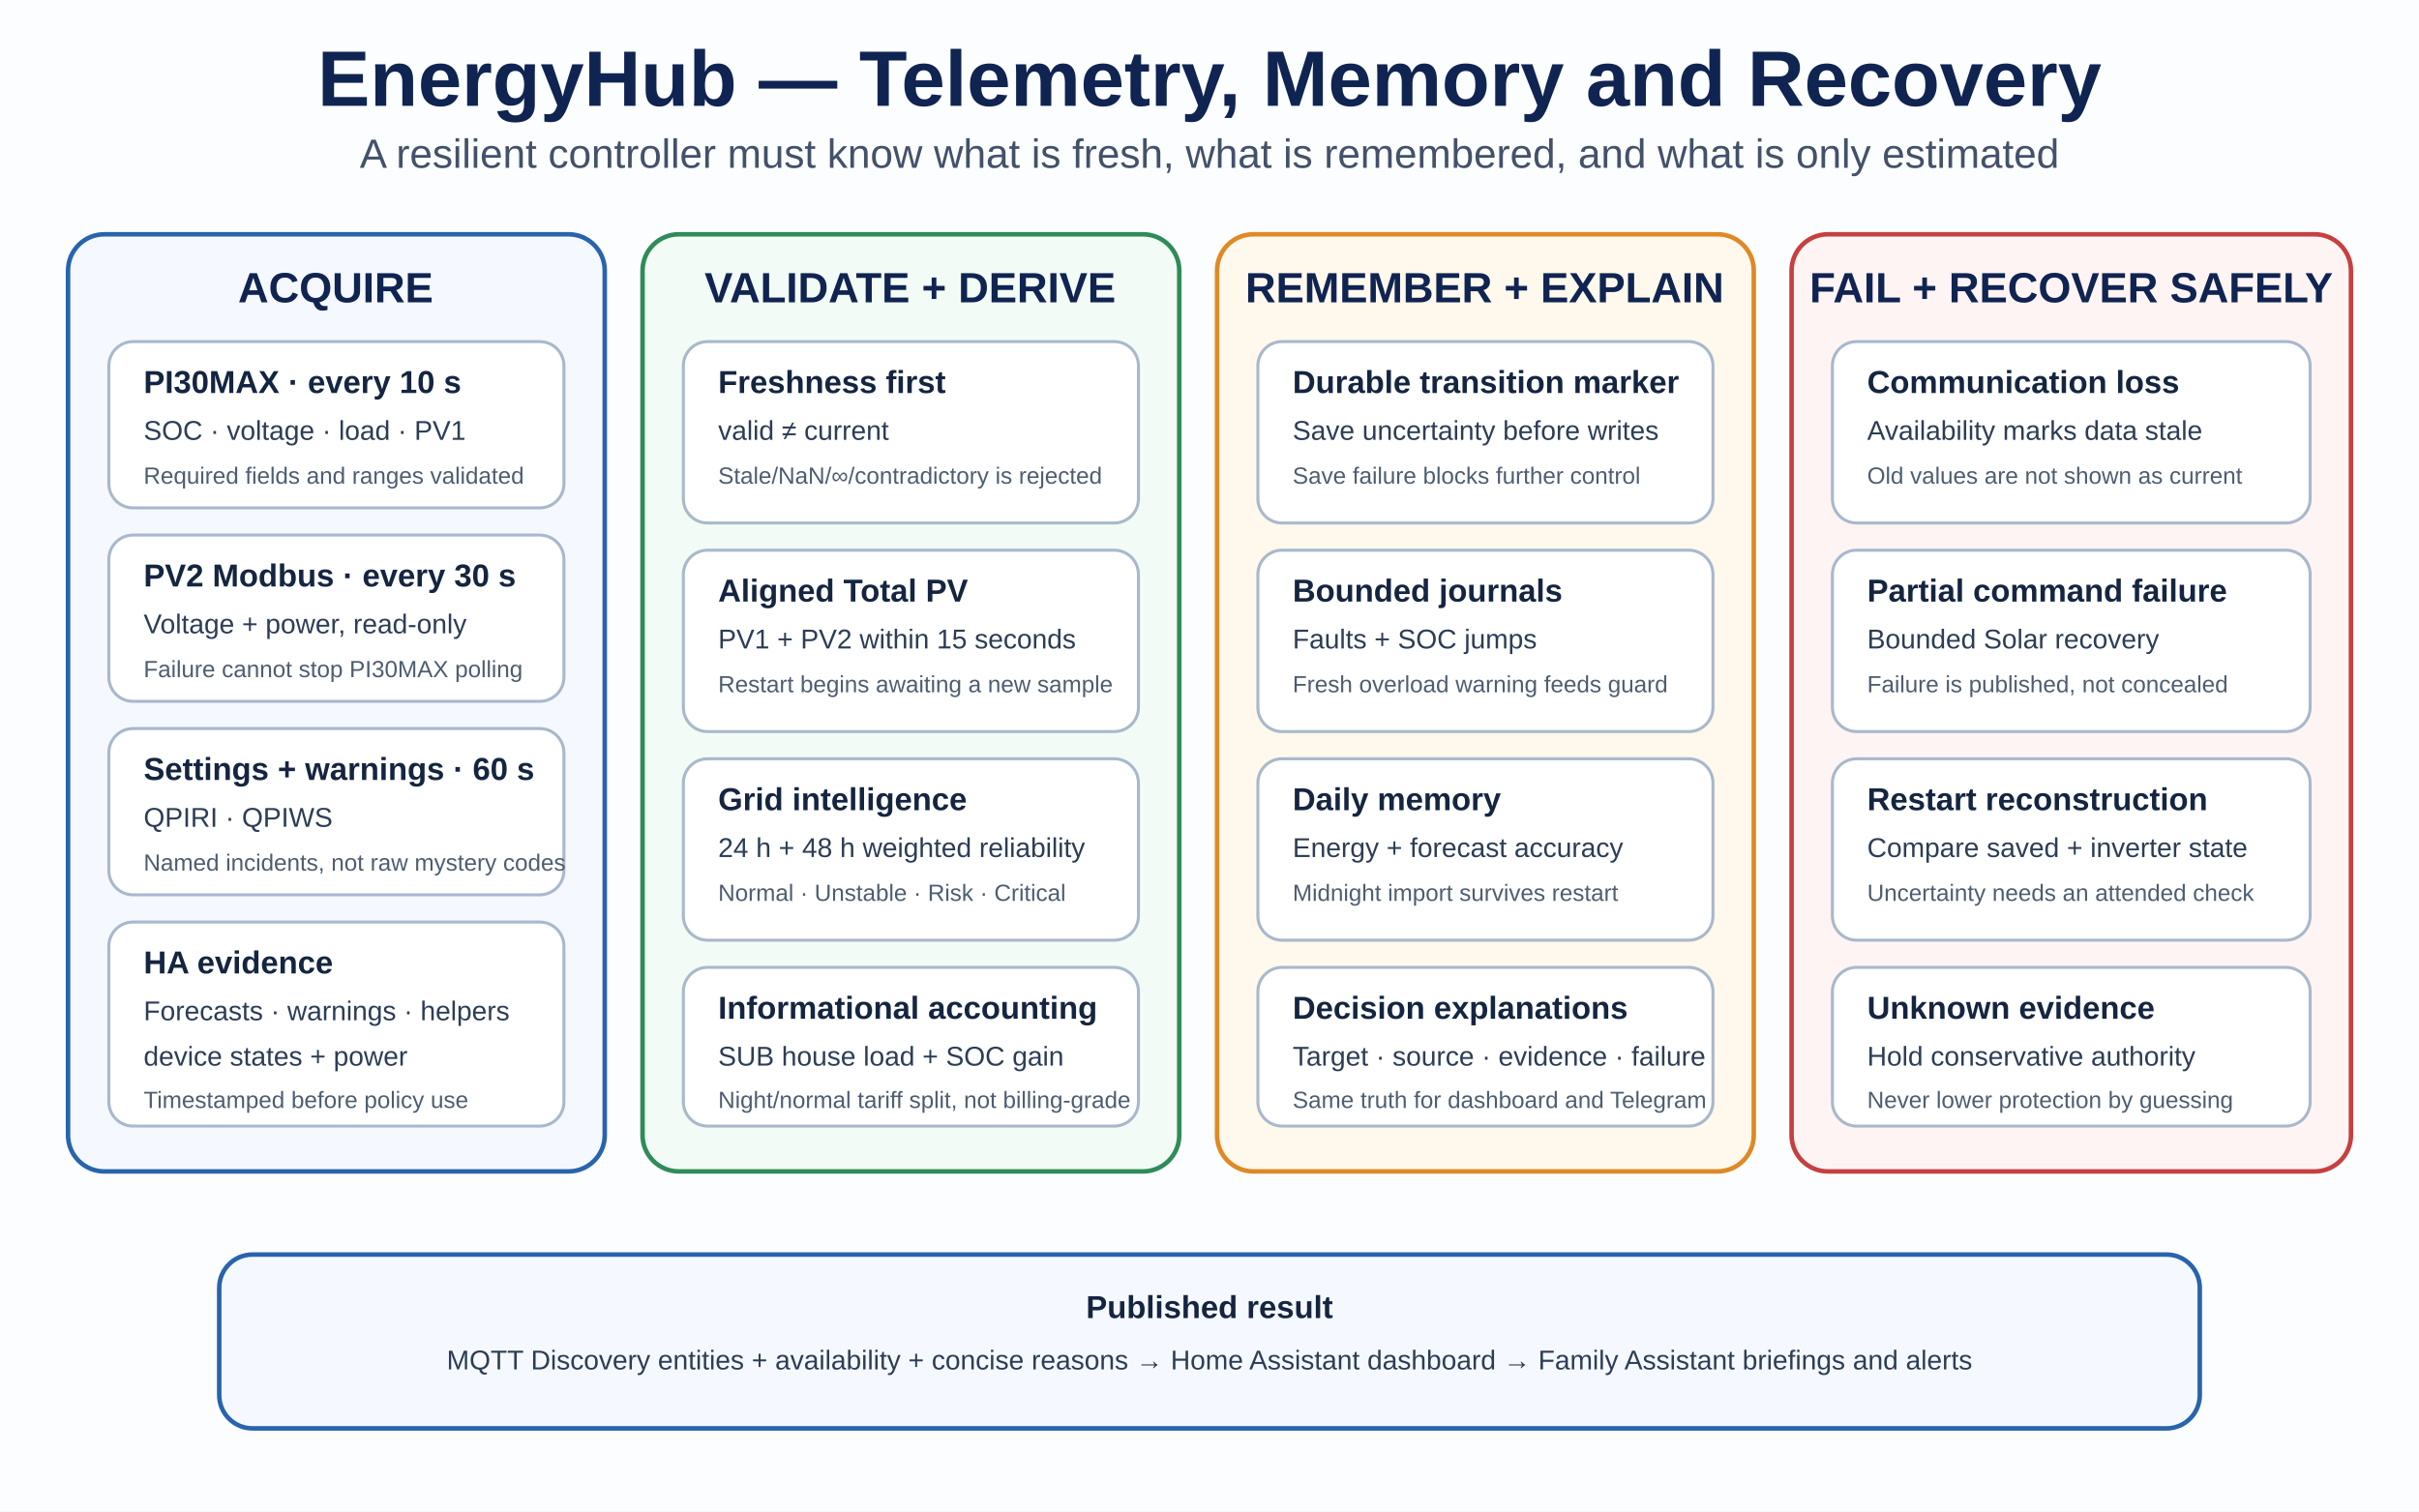
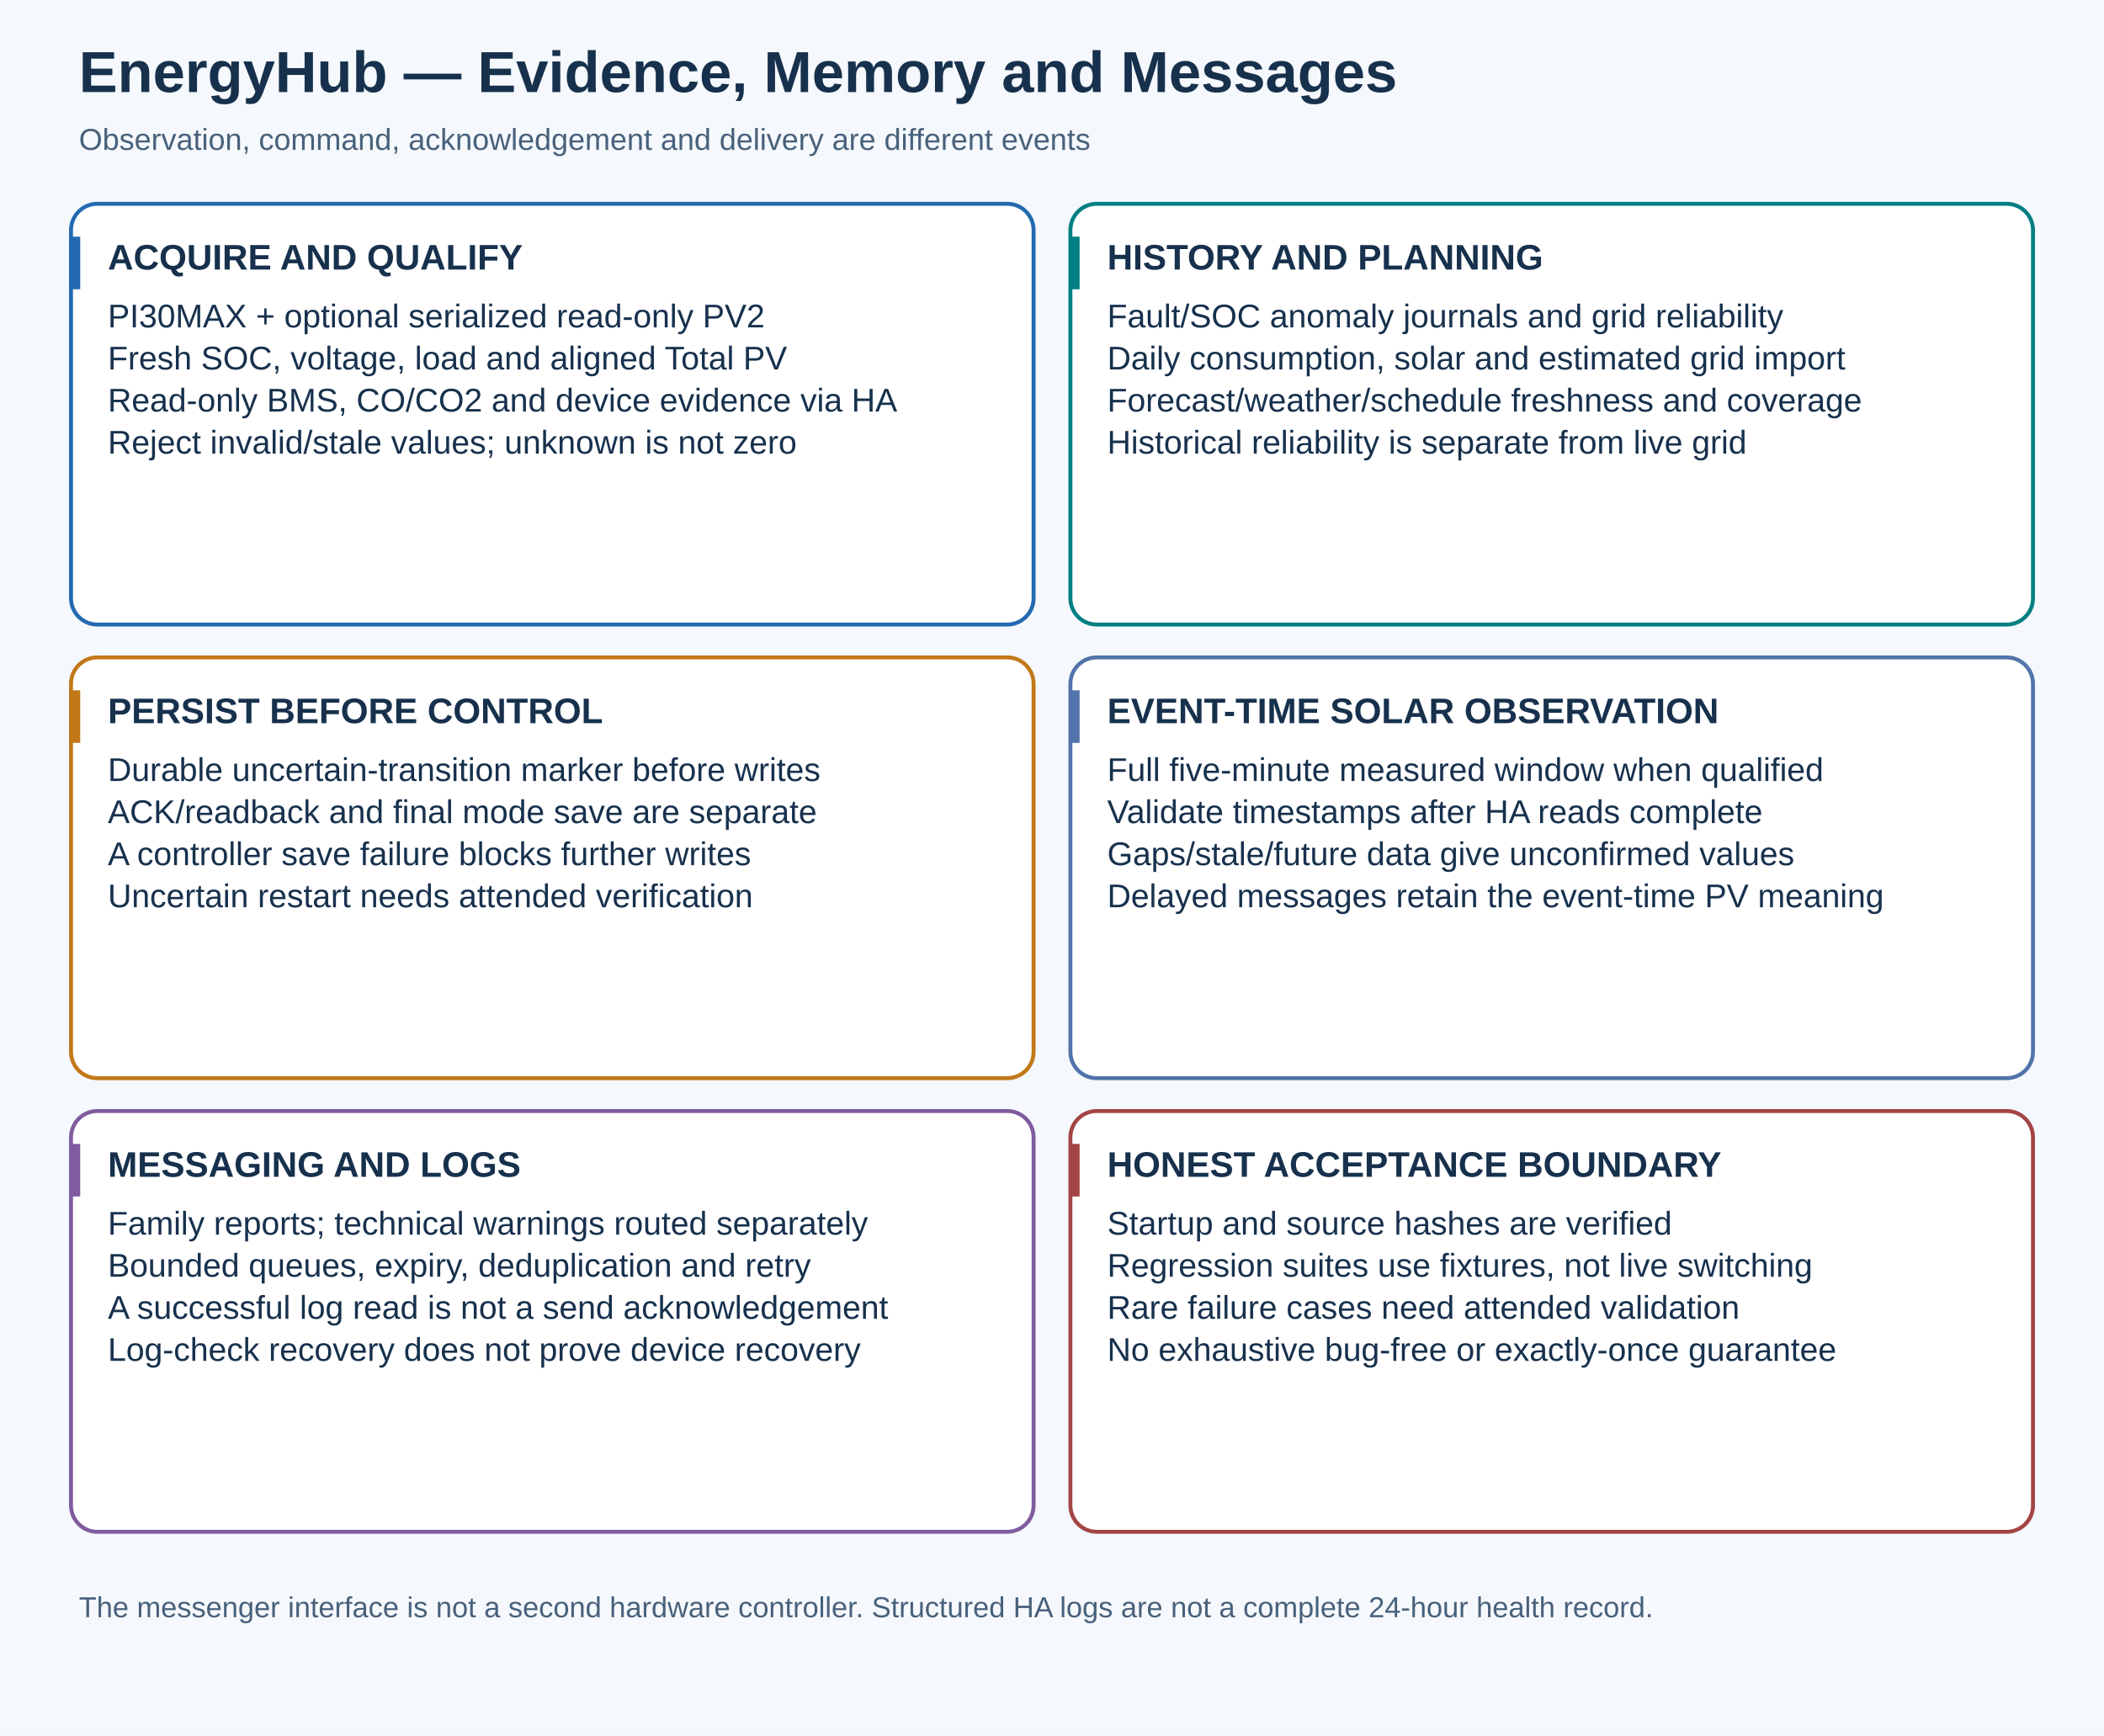
- <svg xmlns="http://www.w3.org/2000/svg" width="1600" height="1000" viewBox="0 0 1600 1000">
-   <defs>
-     <style>
-     .title{font:700 52px Arial,sans-serif;fill:#102452}.sub{font:27px Arial,sans-serif;fill:#43516a}.head{font:700 28px Arial,sans-serif;fill:#102452}.label{font:700 21px Arial,sans-serif;fill:#152541}.body{font:18px Arial,sans-serif;fill:#2d3d56}.small{font:15.5px Arial,sans-serif;fill:#4e5d70}
-     .blue{fill:#f5f9ff;stroke:#2864ad;stroke-width:3}.green{fill:#f2fbf5;stroke:#2f8b59;stroke-width:3}.orange{fill:#fff8ed;stroke:#df8925;stroke-width:3}.red{fill:#fff4f4;stroke:#c64040;stroke-width:3}.card{fill:#fff;stroke:#a9b8cc;stroke-width:2}
-   </style>
-   </defs>
-   <rect width="1600" height="1000" fill="#fcfdff" />
-   <text x="800" y="70" text-anchor="middle" class="title">EnergyHub — Telemetry, Memory and Recovery</text>
-   <text x="800" y="111" text-anchor="middle" class="sub">A resilient controller must know what is fresh, what is remembered, and what is only estimated</text>
-   <rect x="45" y="155" width="355" height="620" rx="24" class="blue" />
-   <text x="222" y="200" text-anchor="middle" class="head">ACQUIRE</text>
-   <rect x="72" y="226" width="301" height="110" rx="16" class="card" />
-   <text x="95" y="260" class="label">PI30MAX · every 10 s</text>
-   <text x="95" y="291" class="body">SOC · voltage · load · PV1</text>
-   <text x="95" y="320" class="small">Required fields and ranges validated</text>
-   <rect x="72" y="354" width="301" height="110" rx="16" class="card" />
-   <text x="95" y="388" class="label">PV2 Modbus · every 30 s</text>
-   <text x="95" y="419" class="body">Voltage + power, read-only</text>
-   <text x="95" y="448" class="small">Failure cannot stop PI30MAX polling</text>
-   <rect x="72" y="482" width="301" height="110" rx="16" class="card" />
-   <text x="95" y="516" class="label">Settings + warnings · 60 s</text>
-   <text x="95" y="547" class="body">QPIRI · QPIWS</text>
-   <text x="95" y="576" class="small">Named incidents, not raw mystery codes</text>
-   <rect x="72" y="610" width="301" height="135" rx="16" class="card" />
-   <text x="95" y="644" class="label">HA evidence</text>
-   <text x="95" y="675" class="body">Forecasts · warnings · helpers</text>
-   <text x="95" y="705" class="body">device states + power</text>
-   <text x="95" y="733" class="small">Timestamped before policy use</text>
-   <rect x="425" y="155" width="355" height="620" rx="24" class="green" />
-   <text x="602" y="200" text-anchor="middle" class="head">VALIDATE + DERIVE</text>
-   <rect x="452" y="226" width="301" height="120" rx="16" class="card" />
-   <text x="475" y="260" class="label">Freshness first</text>
-   <text x="475" y="291" class="body">valid ≠ current</text>
-   <text x="475" y="320" class="small">Stale/NaN/∞/contradictory is rejected</text>
-   <rect x="452" y="364" width="301" height="120" rx="16" class="card" />
-   <text x="475" y="398" class="label">Aligned Total PV</text>
-   <text x="475" y="429" class="body">PV1 + PV2 within 15 seconds</text>
-   <text x="475" y="458" class="small">Restart begins awaiting a new sample</text>
-   <rect x="452" y="502" width="301" height="120" rx="16" class="card" />
-   <text x="475" y="536" class="label">Grid intelligence</text>
-   <text x="475" y="567" class="body">24 h + 48 h weighted reliability</text>
-   <text x="475" y="596" class="small">Normal · Unstable · Risk · Critical</text>
-   <rect x="452" y="640" width="301" height="105" rx="16" class="card" />
-   <text x="475" y="674" class="label">Informational accounting</text>
-   <text x="475" y="705" class="body">SUB house load + SOC gain</text>
-   <text x="475" y="733" class="small">Night/normal tariff split, not billing-grade</text>
-   <rect x="805" y="155" width="355" height="620" rx="24" class="orange" />
-   <text x="982" y="200" text-anchor="middle" class="head">REMEMBER + EXPLAIN</text>
-   <rect x="832" y="226" width="301" height="120" rx="16" class="card" />
-   <text x="855" y="260" class="label">Durable transition marker</text>
-   <text x="855" y="291" class="body">Save uncertainty before writes</text>
-   <text x="855" y="320" class="small">Save failure blocks further control</text>
-   <rect x="832" y="364" width="301" height="120" rx="16" class="card" />
-   <text x="855" y="398" class="label">Bounded journals</text>
-   <text x="855" y="429" class="body">Faults + SOC jumps</text>
-   <text x="855" y="458" class="small">Fresh overload warning feeds guard</text>
-   <rect x="832" y="502" width="301" height="120" rx="16" class="card" />
-   <text x="855" y="536" class="label">Daily memory</text>
-   <text x="855" y="567" class="body">Energy + forecast accuracy</text>
-   <text x="855" y="596" class="small">Midnight import survives restart</text>
-   <rect x="832" y="640" width="301" height="105" rx="16" class="card" />
-   <text x="855" y="674" class="label">Decision explanations</text>
-   <text x="855" y="705" class="body">Target · source · evidence · failure</text>
-   <text x="855" y="733" class="small">Same truth for dashboard and Telegram</text>
-   <rect x="1185" y="155" width="370" height="620" rx="24" class="red" />
-   <text x="1370" y="200" text-anchor="middle" class="head">FAIL + RECOVER SAFELY</text>
-   <rect x="1212" y="226" width="316" height="120" rx="16" class="card" />
-   <text x="1235" y="260" class="label">Communication loss</text>
-   <text x="1235" y="291" class="body">Availability marks data stale</text>
-   <text x="1235" y="320" class="small">Old values are not shown as current</text>
-   <rect x="1212" y="364" width="316" height="120" rx="16" class="card" />
-   <text x="1235" y="398" class="label">Partial command failure</text>
-   <text x="1235" y="429" class="body">Bounded Solar recovery</text>
-   <text x="1235" y="458" class="small">Failure is published, not concealed</text>
-   <rect x="1212" y="502" width="316" height="120" rx="16" class="card" />
-   <text x="1235" y="536" class="label">Restart reconstruction</text>
-   <text x="1235" y="567" class="body">Compare saved + inverter state</text>
-   <text x="1235" y="596" class="small">Uncertainty needs an attended check</text>
-   <rect x="1212" y="640" width="316" height="105" rx="16" class="card" />
-   <text x="1235" y="674" class="label">Unknown evidence</text>
-   <text x="1235" y="705" class="body">Hold conservative authority</text>
-   <text x="1235" y="733" class="small">Never lower protection by guessing</text>
-   <rect x="145" y="830" width="1310" height="115" rx="22" class="blue" />
-   <text x="800" y="872" text-anchor="middle" class="label">Published result</text>
-   <text x="800" y="906" text-anchor="middle" class="body">MQTT Discovery entities + availability + concise reasons → Home Assistant dashboard → Family Assistant briefings and alerts</text>
+ <svg xmlns="http://www.w3.org/2000/svg" width="1600" height="1320" viewBox="0 0 1600 1320">
+   <rect width="1600" height="1320" fill="#f5f8fc" />
+   <style>text{font-family:Arial,sans-serif;fill:#17314d}.title{font-size:44px;font-weight:700}.sub{font-size:23px;fill:#48617b}.head{font-size:27px;font-weight:700}.body{font-size:25px}.foot{font-size:22px;fill:#48617b}</style>
+   <text x="60" y="70" class="title">EnergyHub — Evidence, Memory and Messages</text>
+   <text x="60" y="114" class="sub">Observation, command, acknowledgement and delivery are different events</text>
+   <rect x="54" y="155" width="732" height="320" rx="20" fill="white" stroke="#236ab0" stroke-width="3" />
+   <rect x="54" y="180" width="7" height="40" fill="#236ab0" />
+   <text x="82" y="205" class="head">ACQUIRE AND QUALIFY</text>
+   <text x="82" y="249" class="body">PI30MAX + optional serialized read-only PV2</text>
+   <text x="82" y="281" class="body">Fresh SOC, voltage, load and aligned Total PV</text>
+   <text x="82" y="313" class="body">Read-only BMS, CO/CO2 and device evidence via HA</text>
+   <text x="82" y="345" class="body">Reject invalid/stale values; unknown is not zero</text>
+   <rect x="814" y="155" width="732" height="320" rx="20" fill="white" stroke="#007f82" stroke-width="3" />
+   <rect x="814" y="180" width="7" height="40" fill="#007f82" />
+   <text x="842" y="205" class="head">HISTORY AND PLANNING</text>
+   <text x="842" y="249" class="body">Fault/SOC anomaly journals and grid reliability</text>
+   <text x="842" y="281" class="body">Daily consumption, solar and estimated grid import</text>
+   <text x="842" y="313" class="body">Forecast/weather/schedule freshness and coverage</text>
+   <text x="842" y="345" class="body">Historical reliability is separate from live grid</text>
+   <rect x="54" y="500" width="732" height="320" rx="20" fill="white" stroke="#c27819" stroke-width="3" />
+   <rect x="54" y="525" width="7" height="40" fill="#c27819" />
+   <text x="82" y="550" class="head">PERSIST BEFORE CONTROL</text>
+   <text x="82" y="594" class="body">Durable uncertain-transition marker before writes</text>
+   <text x="82" y="626" class="body">ACK/readback and final mode save are separate</text>
+   <text x="82" y="658" class="body">A controller save failure blocks further writes</text>
+   <text x="82" y="690" class="body">Uncertain restart needs attended verification</text>
+   <rect x="814" y="500" width="732" height="320" rx="20" fill="white" stroke="#5174aa" stroke-width="3" />
+   <rect x="814" y="525" width="7" height="40" fill="#5174aa" />
+   <text x="842" y="550" class="head">EVENT-TIME SOLAR OBSERVATION</text>
+   <text x="842" y="594" class="body">Full five-minute measured window when qualified</text>
+   <text x="842" y="626" class="body">Validate timestamps after HA reads complete</text>
+   <text x="842" y="658" class="body">Gaps/stale/future data give unconfirmed values</text>
+   <text x="842" y="690" class="body">Delayed messages retain the event-time PV meaning</text>
+   <rect x="54" y="845" width="732" height="320" rx="20" fill="white" stroke="#805b9f" stroke-width="3" />
+   <rect x="54" y="870" width="7" height="40" fill="#805b9f" />
+   <text x="82" y="895" class="head">MESSAGING AND LOGS</text>
+   <text x="82" y="939" class="body">Family reports; technical warnings routed separately</text>
+   <text x="82" y="971" class="body">Bounded queues, expiry, deduplication and retry</text>
+   <text x="82" y="1003" class="body">A successful log read is not a send acknowledgement</text>
+   <text x="82" y="1035" class="body">Log-check recovery does not prove device recovery</text>
+   <rect x="814" y="845" width="732" height="320" rx="20" fill="white" stroke="#a34545" stroke-width="3" />
+   <rect x="814" y="870" width="7" height="40" fill="#a34545" />
+   <text x="842" y="895" class="head">HONEST ACCEPTANCE BOUNDARY</text>
+   <text x="842" y="939" class="body">Startup and source hashes are verified</text>
+   <text x="842" y="971" class="body">Regression suites use fixtures, not live switching</text>
+   <text x="842" y="1003" class="body">Rare failure cases need attended validation</text>
+   <text x="842" y="1035" class="body">No exhaustive bug-free or exactly-once guarantee</text>
+   <text x="60" y="1230" class="foot">The messenger interface is not a second hardware controller. Structured HA logs are not a complete 24-hour health record.</text>
</svg>
